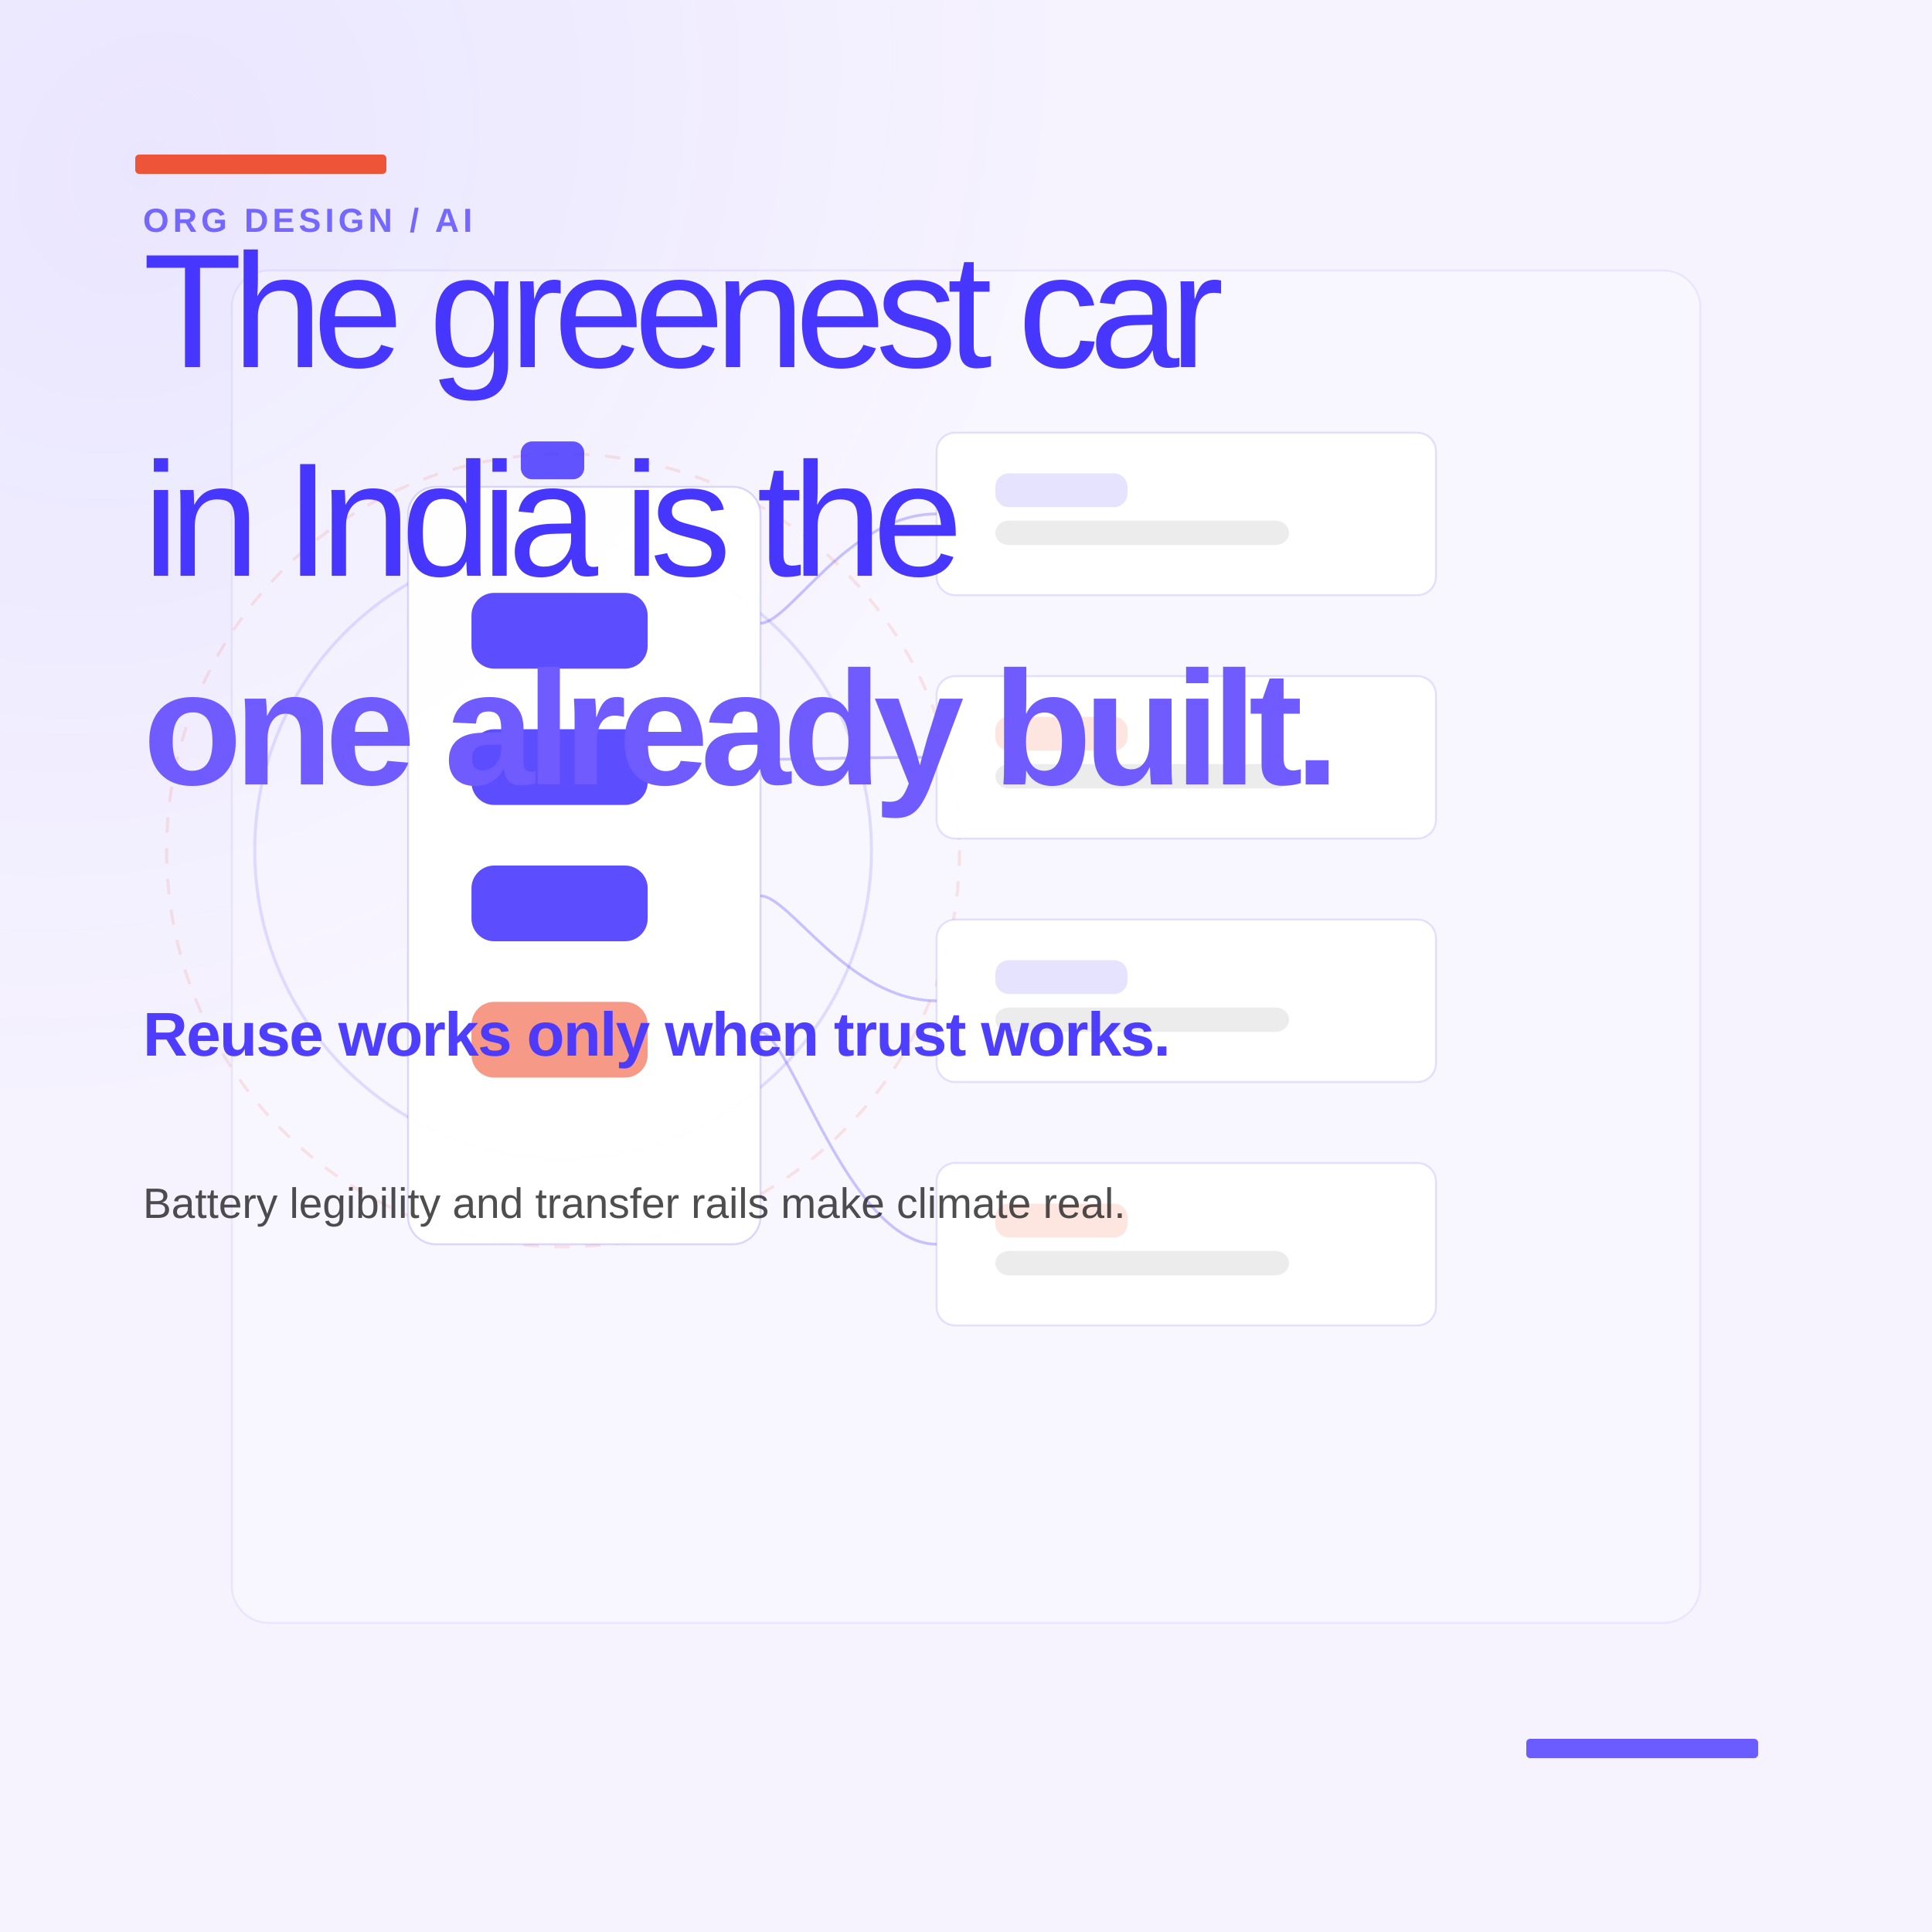
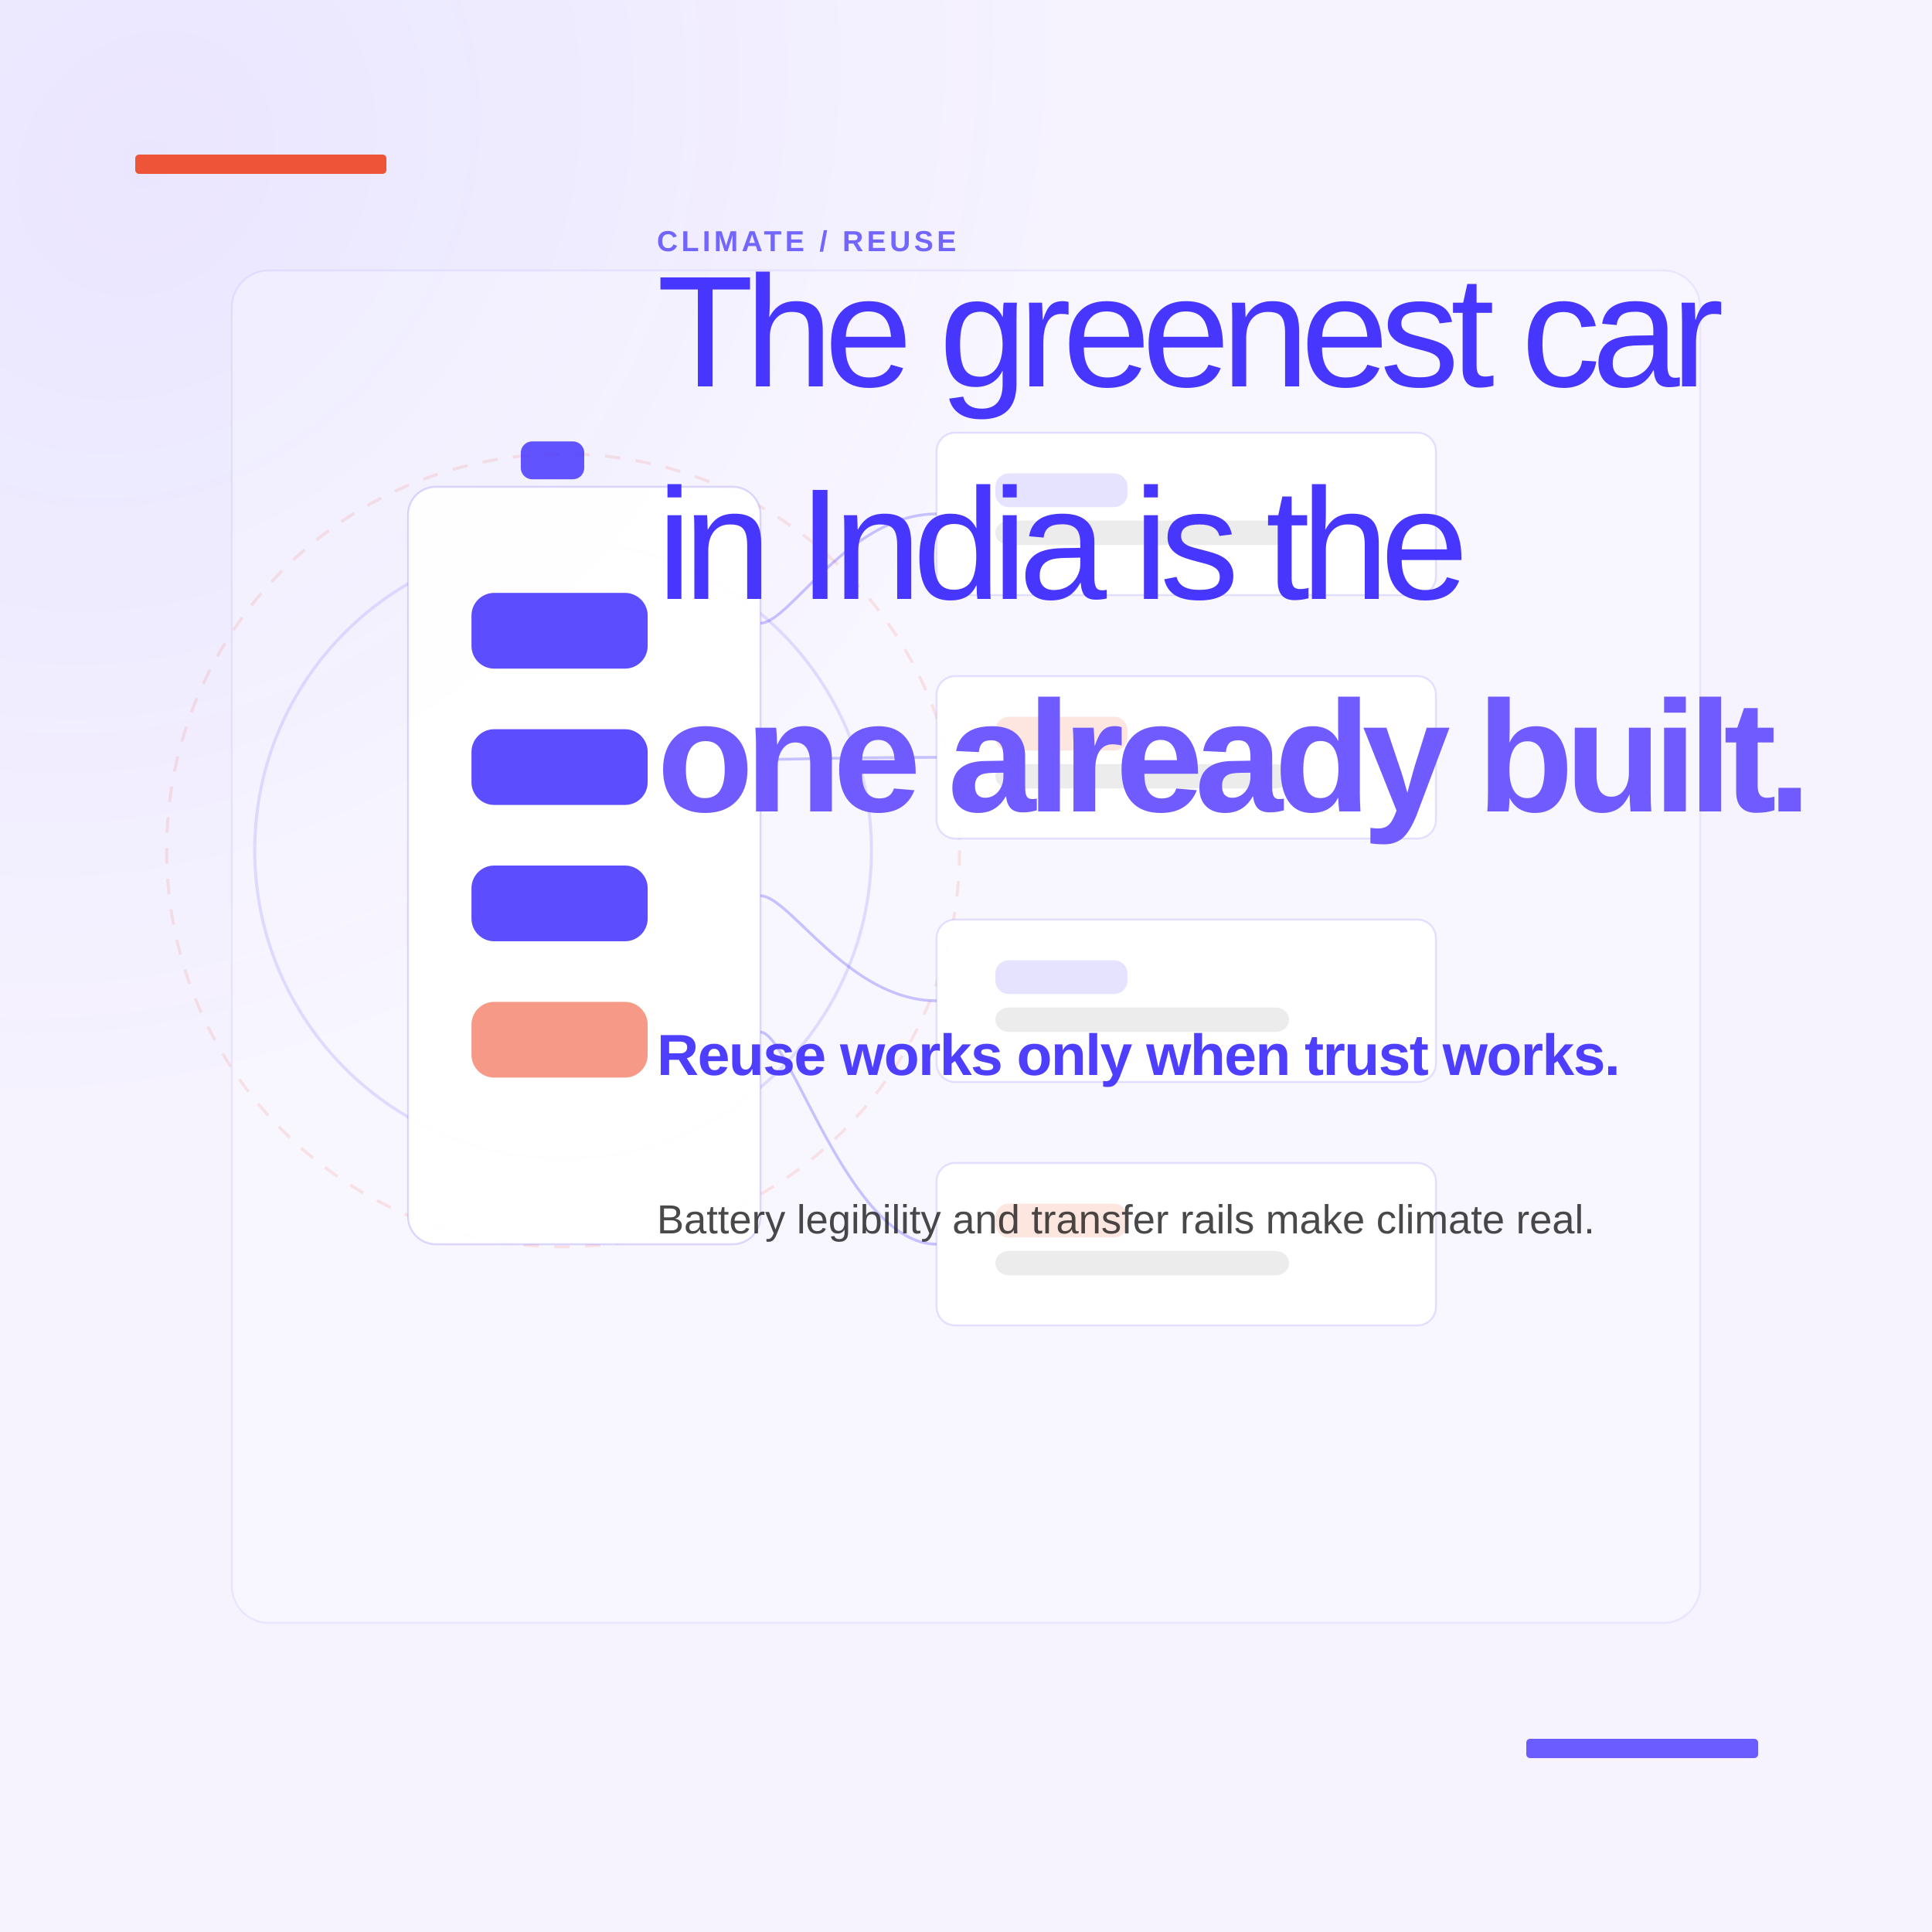
<svg xmlns="http://www.w3.org/2000/svg" width="1254" height="1254" viewBox="0 0 1254 1254" fill="none">
  <defs>
    <linearGradient id="bgGradient" x1="0" y1="0" x2="1254" y2="1254">
      <stop offset="0%" stop-color="#F6F3FF" />
      <stop offset="42%" stop-color="#F0ECFF" />
      <stop offset="100%" stop-color="#E7E1FF" />
    </linearGradient>
    <radialGradient id="violetGlow" cx="0" cy="0" r="1" gradientUnits="userSpaceOnUse" gradientTransform="translate(100.32 100.32) rotate(40) scale(564.3 652.08)">
      <stop offset="0%" stop-color="#4736FE" stop-opacity="0.9" />
      <stop offset="100%" stop-color="#4736FE" stop-opacity="0" />
    </radialGradient>
    <radialGradient id="emberGlow" cx="0" cy="0" r="1" gradientUnits="userSpaceOnUse" gradientTransform="translate(1053.36 777.48) rotate(210) scale(351.12 476.52)">
      <stop offset="0%" stop-color="#EF4523" stop-opacity="0.65" />
      <stop offset="100%" stop-color="#EF4523" stop-opacity="0" />
    </radialGradient>
    <filter id="softGlow" x="-40%" y="-40%" width="180%" height="180%">
      <feGaussianBlur stdDeviation="10.032" result="blur" />
      <feMerge>
        <feMergeNode in="blur" />
        <feMergeNode in="SourceGraphic" />
      </feMerge>
    </filter>
    <filter id="fineGlow" x="-30%" y="-30%" width="160%" height="160%">
      <feGaussianBlur stdDeviation="3" result="blur" />
      <feMerge>
        <feMergeNode in="blur" />
        <feMergeNode in="SourceGraphic" />
      </feMerge>
    </filter>
  </defs>
  <rect width="1254" height="1254" fill="url(#bgGradient)" />
  <rect width="1254" height="1254" fill="url(#violetGlow)" opacity="0.08" />
  <rect x="87.78" y="100.32" width="163.02" height="12.54" rx="2.508" fill="rgba(239,69,35,0.9)" />
  <rect x="990.66" y="1128.6" width="150.48" height="12.54" rx="2.508" fill="rgba(71,54,254,0.8)" />
  <g>
    <rect x="150.48" y="175.56" width="953.04" height="877.8" rx="24" fill="rgba(255,255,255,0.24)" stroke="rgba(71,54,254,0.08)" stroke-width="1.254" />
    <circle cx="365.486" cy="551.961" r="200.138" stroke="rgba(71,54,254,0.14)" stroke-width="2" fill="none" />
    <circle cx="365.486" cy="551.961" r="257.321" stroke="rgba(239,69,35,0.12)" stroke-width="2" fill="none" stroke-dasharray="10 10" />
    <rect x="264.845" y="316.008" width="228.73" height="491.568" rx="18" fill="rgba(255,255,255,0.96)" stroke="rgba(71,54,254,0.18)" stroke-width="1.254" />
    <rect x="338.038" y="286.514" width="41.171" height="24.578" rx="7.374" fill="rgba(71,54,254,0.84)" />
    <rect x="306.016" y="384.828" width="114.365" height="49.157" rx="14.747" fill="rgba(71,54,254,0.88)" />
    <rect x="306.016" y="473.31" width="114.365" height="49.157" rx="14.747" fill="rgba(71,54,254,0.88)" />
    <rect x="306.016" y="561.792" width="114.365" height="49.157" rx="14.747" fill="rgba(71,54,254,0.88)" />
    <rect x="306.016" y="650.274" width="114.365" height="49.157" rx="14.747" fill="rgba(239,69,35,0.54)" />
    <path d="M 493.574 404.49 C 512.635 404.49, 550.757 333.564, 607.939 333.564" stroke="rgba(71,54,254,0.28)" stroke-width="1.8" fill="none" />
    <path d="M 493.574 492.972 C 512.635 492.972, 550.757 491.568, 607.939 491.568" stroke="rgba(71,54,254,0.28)" stroke-width="1.8" fill="none" />
    <path d="M 493.574 581.455 C 512.635 581.455, 550.757 649.572, 607.939 649.572" stroke="rgba(71,54,254,0.28)" stroke-width="1.8" fill="none" />
    <path d="M 493.574 669.937 C 512.635 669.937, 550.757 807.576, 607.939 807.576" stroke="rgba(71,54,254,0.28)" stroke-width="1.8" fill="none" />
    <rect x="607.939" y="280.896" width="324.034" height="105.336" rx="12" fill="rgba(255,255,255,0.95)" stroke="rgba(71,54,254,0.14)" stroke-width="1.254" />
    <rect x="646.061" y="307.23" width="85.774" height="21.945" rx="8.778" fill="rgba(71,54,254,0.14)" />
    <rect x="646.061" y="337.953" width="190.608" height="15.8" rx="8.778" fill="rgba(22,22,22,0.08)" />
    <rect x="607.939" y="438.9" width="324.034" height="105.336" rx="12" fill="rgba(255,255,255,0.95)" stroke="rgba(71,54,254,0.14)" stroke-width="1.254" />
    <rect x="646.061" y="465.234" width="85.774" height="21.945" rx="8.778" fill="rgba(239,69,35,0.14)" />
    <rect x="646.061" y="495.957" width="190.608" height="15.8" rx="8.778" fill="rgba(22,22,22,0.08)" />
    <rect x="607.939" y="596.904" width="324.034" height="105.336" rx="12" fill="rgba(255,255,255,0.95)" stroke="rgba(71,54,254,0.14)" stroke-width="1.254" />
    <rect x="646.061" y="623.238" width="85.774" height="21.945" rx="8.778" fill="rgba(71,54,254,0.14)" />
    <rect x="646.061" y="653.961" width="190.608" height="15.8" rx="8.778" fill="rgba(22,22,22,0.08)" />
    <rect x="607.939" y="754.908" width="324.034" height="105.336" rx="12" fill="rgba(255,255,255,0.95)" stroke="rgba(71,54,254,0.14)" stroke-width="1.254" />
    <rect x="646.061" y="781.242" width="85.774" height="21.945" rx="8.778" fill="rgba(239,69,35,0.14)" />
    <rect x="646.061" y="811.965" width="190.608" height="15.8" rx="8.778" fill="rgba(22,22,22,0.08)" />
  </g>
  <g>
-     <text x="92.796" y="150.48" fill="rgba(71,54,254,0.72)" font-size="21.669" font-family="Geist, 'Helvetica Neue', Arial, sans-serif" font-weight="700" letter-spacing="0.12em">ORG DESIGN / AI</text>
-     <text x="92.796" y="238.26" fill="#4736FE" font-size="105.336" font-family="Geist, 'Helvetica Neue', Arial, sans-serif" font-weight="500" letter-spacing="-0.06em">The greenest car</text>
-     <text x="92.796" y="373.692" fill="#4736FE" font-size="105.336" font-family="Geist, 'Helvetica Neue', Arial, sans-serif" font-weight="500" letter-spacing="-0.06em">in India is the</text>
-     <text x="92.796" y="509.124" fill="#6F5BFF" font-size="105.336" font-family="Geist, 'Helvetica Neue', Arial, sans-serif" font-weight="700" letter-spacing="-0.05em">one already built.</text>
-     <text x="92.796" y="685.186" fill="#4736FE" opacity="0.96" font-size="40.128" font-family="Geist, 'Helvetica Neue', Arial, sans-serif" font-weight="700" letter-spacing="-0.02em">Reuse works only when trust works.</text>
-     <text x="92.796" y="790.522" fill="#161616" opacity="0.76" font-size="27.588" font-family="Geist, 'Helvetica Neue', Arial, sans-serif" font-weight="500">
-       <tspan x="92.796" dy="0">Battery legibility and transfer rails make climate real.</tspan>
+     <text x="426.36" y="163.02" text-anchor="start" fill="rgba(71,54,254,0.74)" font-size="18.81" font-family="Geist, 'Helvetica Neue', Arial, sans-serif" font-weight="700" letter-spacing="0.12em">CLIMATE / REUSE</text>
+     <text x="426.36" y="250.8" text-anchor="start" fill="#4736FE" font-size="102.828" font-family="Geist, 'Helvetica Neue', Arial, sans-serif" font-weight="400" letter-spacing="-0.055em">The greenest car</text>
+     <text x="426.36" y="388.74" text-anchor="start" fill="#4736FE" font-size="102.828" font-family="Geist, 'Helvetica Neue', Arial, sans-serif" font-weight="400" letter-spacing="-0.055em">in India is the</text>
+     <text x="426.36" y="526.68" text-anchor="start" fill="#6F5BFF" font-size="102.828" font-family="Geist, 'Helvetica Neue', Arial, sans-serif" font-weight="700" letter-spacing="-0.055em">one already built.</text>
+     <text x="426.36" y="697.726" text-anchor="start" fill="#4736FE" opacity="0.96" font-size="37.62" font-family="Geist, 'Helvetica Neue', Arial, sans-serif" font-weight="700" letter-spacing="-0.02em">Reuse works only when trust works.</text>
+     <text x="426.36" y="800.554" text-anchor="start" fill="#161616" opacity="0.78" font-size="26.334" font-family="Geist, 'Helvetica Neue', Arial, sans-serif" font-weight="500">
+       <tspan x="426.36" dy="0">Battery legibility and transfer rails make climate real.</tspan>
    </text>
  </g>
</svg>
